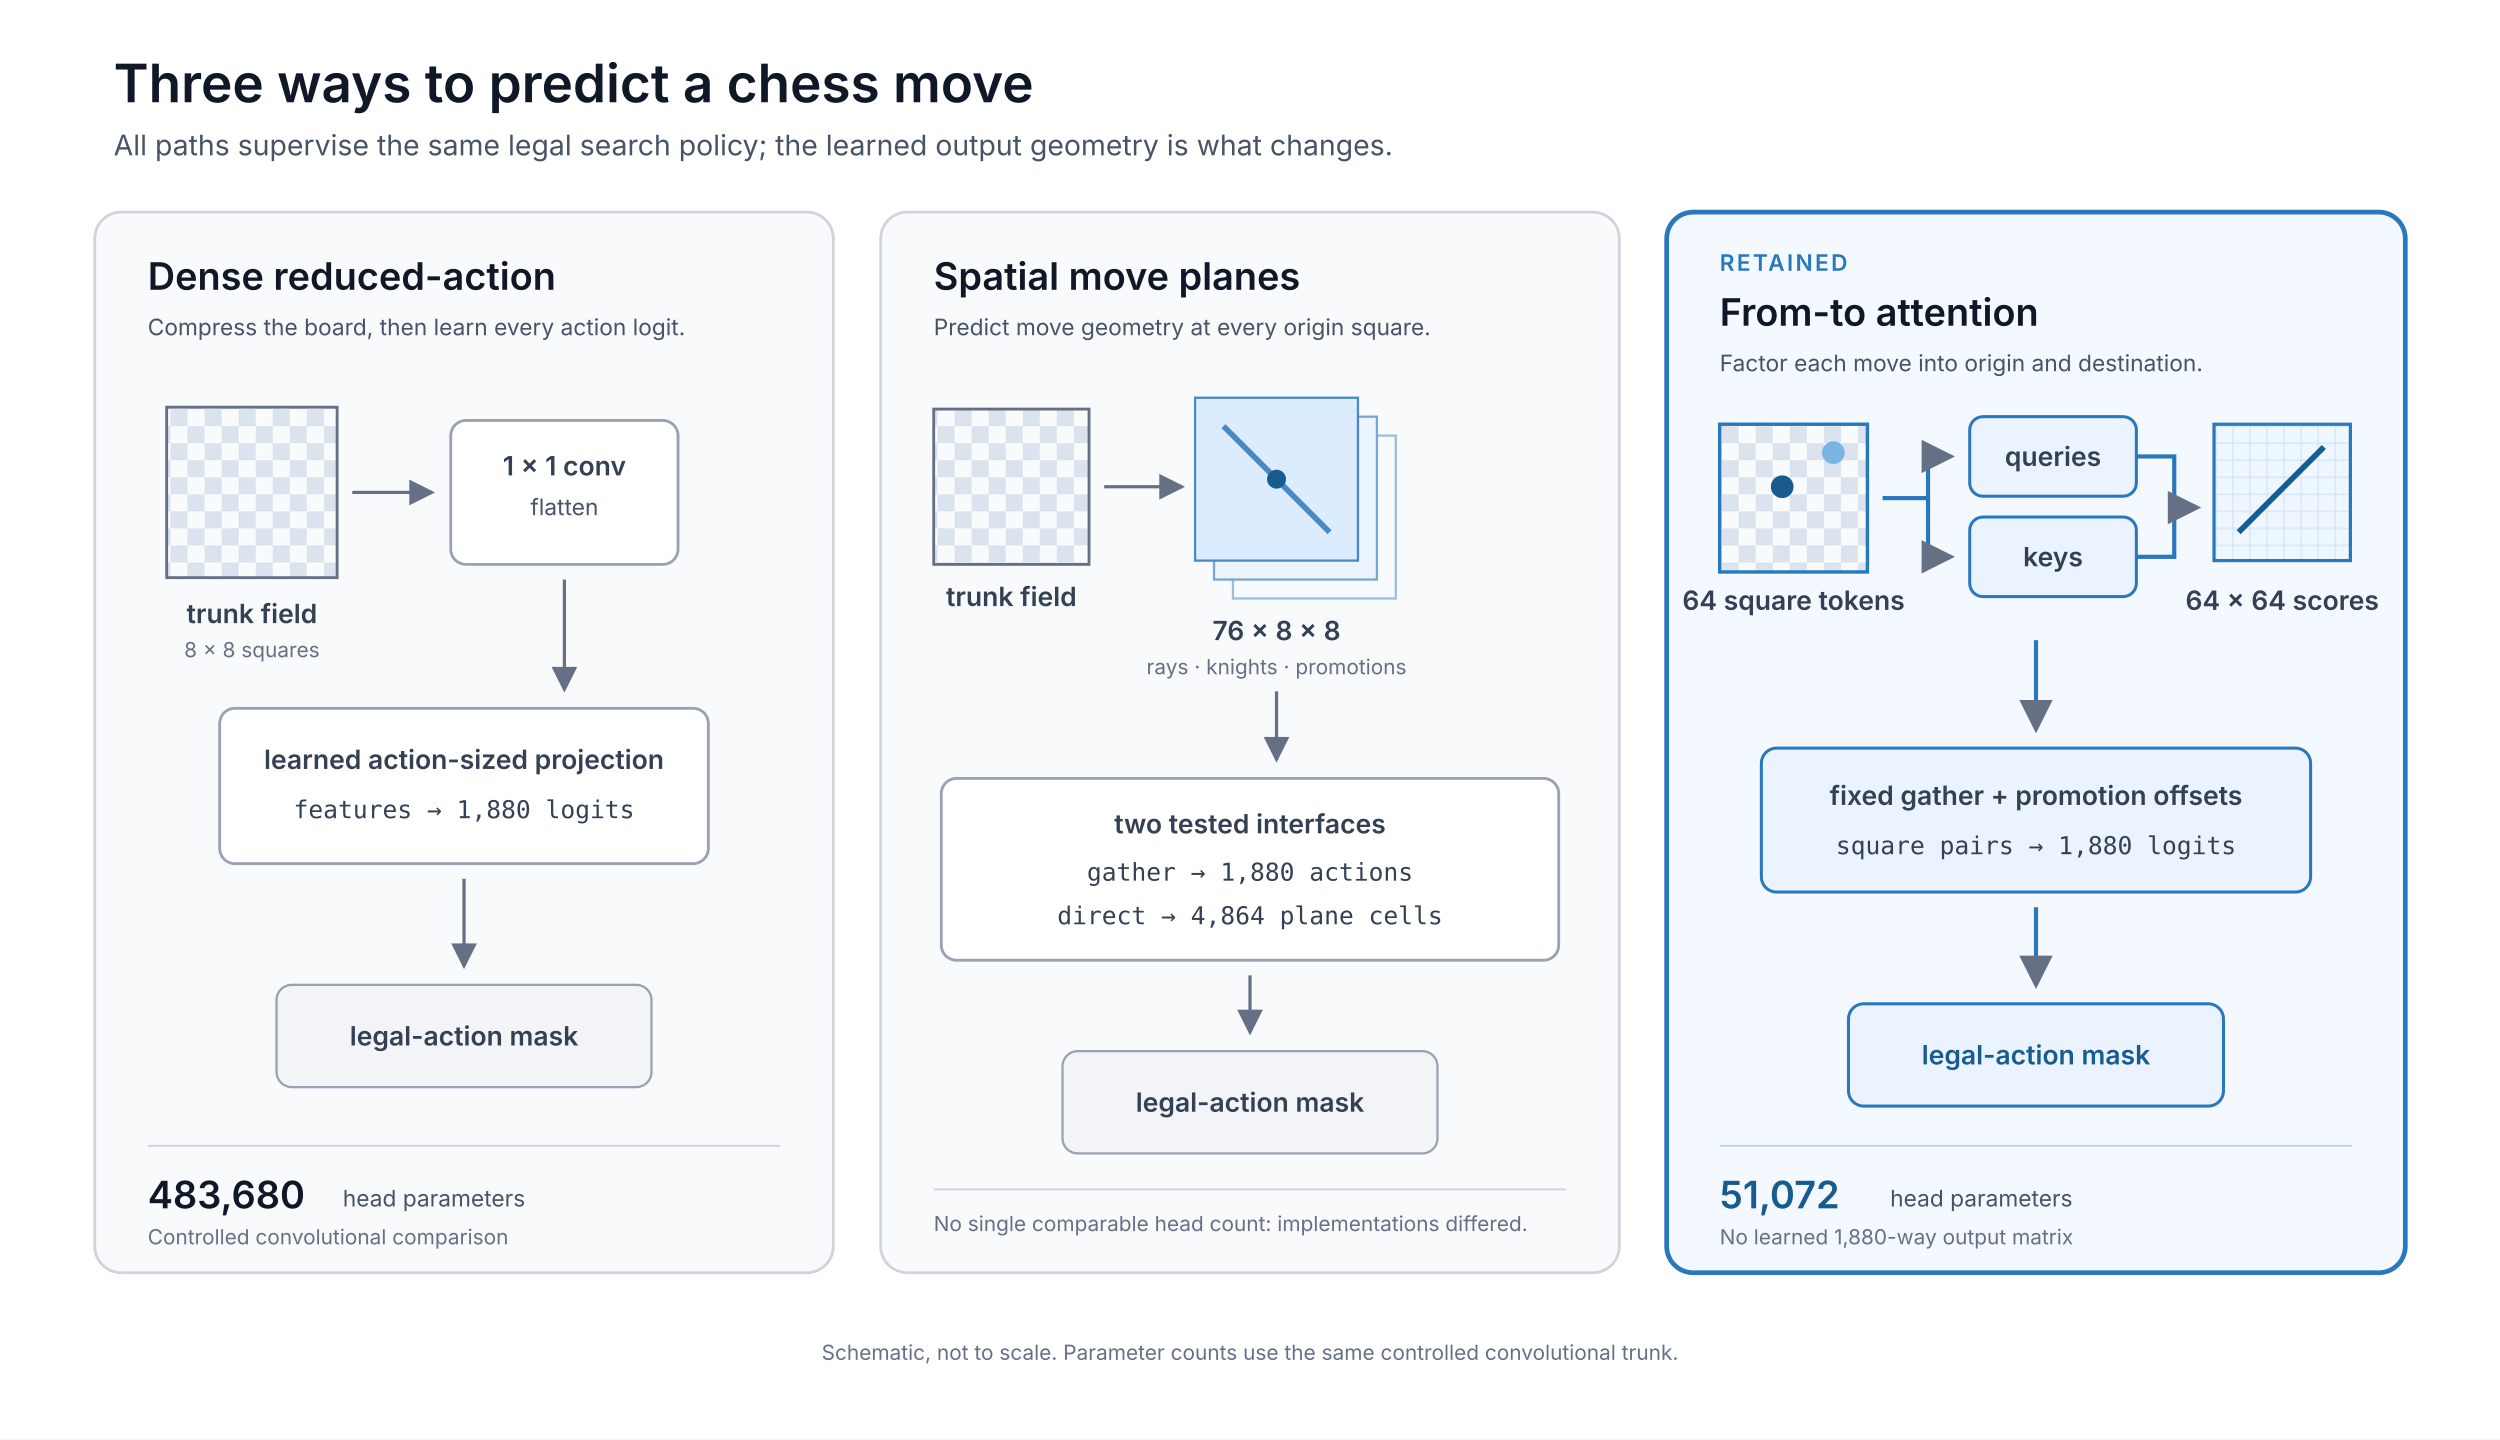
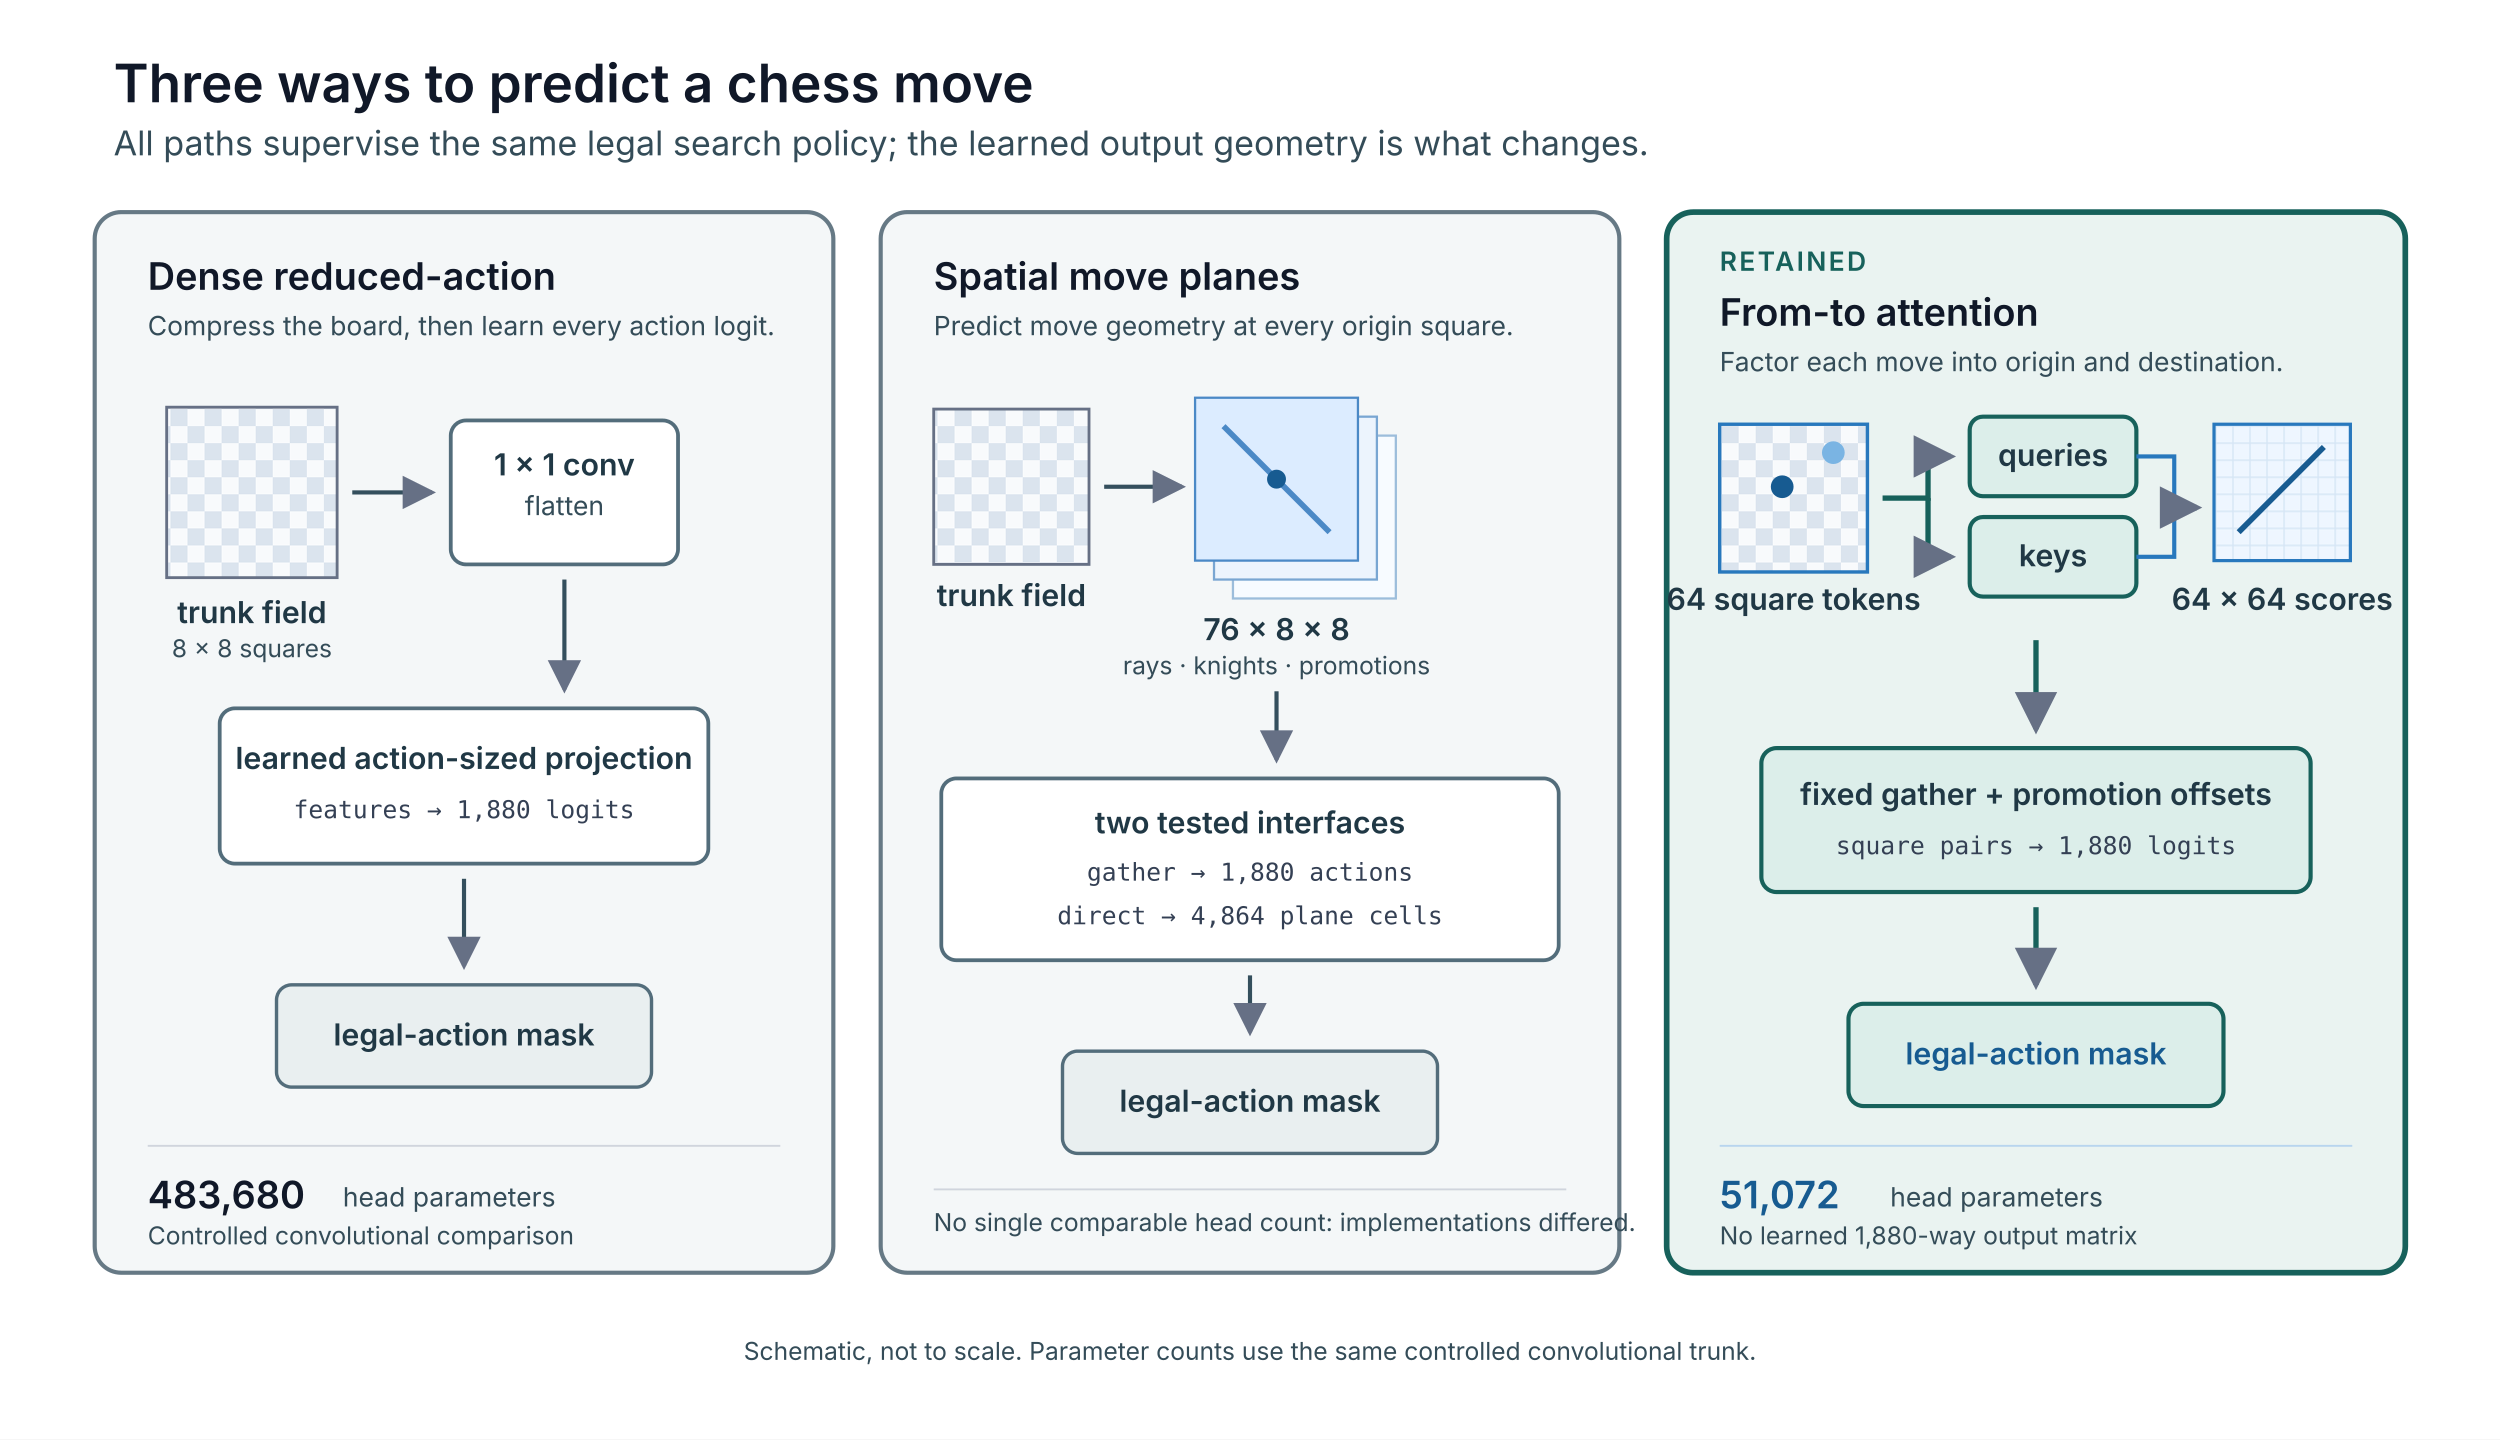
<svg xmlns="http://www.w3.org/2000/svg" width="1320" height="760" viewBox="0 0 1320 760" role="img" aria-labelledby="title description">
  <defs>
    <marker id="arrow" markerWidth="8" markerHeight="8" refX="7" refY="4" orient="auto">
      <path d="M0,0 L8,4 L0,8 Z" fill="#667085" />
    </marker>
    <pattern id="board" width="18" height="18" patternUnits="userSpaceOnUse">
      <rect width="18" height="18" fill="#f8fafc" />
      <rect width="9" height="9" fill="#dbe4ee" />
      <rect x="9" y="9" width="9" height="9" fill="#dbe4ee" />
    </pattern>
    <pattern id="matrix" width="9" height="9" patternUnits="userSpaceOnUse">
      <rect width="9" height="9" fill="#eef6ff" stroke="#d5e5f5" stroke-width="0.7" />
    </pattern>
    <style>
      .page { fill: #ffffff; }
-       .panel { fill: #f8fafc; stroke: #d0d5dd; stroke-width: 1.5; }
-       .selected { fill: #f4f8ff; stroke: #2878bd; stroke-width: 2.5; }
-       .box { fill: #ffffff; stroke: #98a2b3; stroke-width: 1.5; }
-       .accent-box { fill: #eaf3ff; stroke: #2878bd; stroke-width: 1.6; }
-       .muted-box { fill: #f2f4f7; stroke: #98a2b3; stroke-width: 1.2; }
+       .panel { fill: #f4f7f8; stroke: #667985; stroke-width: 2.2; }
+       .selected { fill: #eaf3f1; stroke: #17615b; stroke-width: 3; }
+       .box { fill: #ffffff; stroke: #536d7b; stroke-width: 2; }
+       .accent-box { fill: #dceeea; stroke: #17615b; stroke-width: 2.2; }
+       .muted-box { fill: #e9eff0; stroke: #536d7b; stroke-width: 1.8; }
      .plane-a { fill: #dcecff; stroke: #4b89c6; stroke-width: 1.2; }
      .plane-b { fill: #ecf4fd; stroke: #79a6d2; stroke-width: 1.2; }
      .plane-c { fill: #f7fbff; stroke: #9cbddb; stroke-width: 1.2; }
-       .arrow { fill: none; stroke: #667085; stroke-width: 1.7; marker-end: url(#arrow); }
-       .accent-arrow { fill: none; stroke: #2878bd; stroke-width: 2.2; marker-end: url(#arrow); }
+       .arrow { fill: none; stroke: #344f5d; stroke-width: 2.2; marker-end: url(#arrow); }
+       .accent-arrow { fill: none; stroke: #17615b; stroke-width: 2.8; marker-end: url(#arrow); }
      .title { font: 600 28px -apple-system, BlinkMacSystemFont, "Segoe UI", sans-serif; fill: #101828; }
-       .subtitle { font: 400 15px -apple-system, BlinkMacSystemFont, "Segoe UI", sans-serif; fill: #475467; }
+       .subtitle { font: 400 18px -apple-system, BlinkMacSystemFont, "Segoe UI", sans-serif; fill: #344c58; }
      .panel-title { font: 600 20px -apple-system, BlinkMacSystemFont, "Segoe UI", sans-serif; fill: #101828; }
-       .panel-kicker { font: 600 12px -apple-system, BlinkMacSystemFont, "Segoe UI", sans-serif; fill: #2878bd; letter-spacing: 1.2px; }
-       .label { font: 600 14px -apple-system, BlinkMacSystemFont, "Segoe UI", sans-serif; fill: #344054; }
-       .small { font: 400 12px -apple-system, BlinkMacSystemFont, "Segoe UI", sans-serif; fill: #475467; }
-       .tiny { font: 400 11px -apple-system, BlinkMacSystemFont, "Segoe UI", sans-serif; fill: #667085; }
+       .panel-kicker { font: 600 14px -apple-system, BlinkMacSystemFont, "Segoe UI", sans-serif; fill: #17615b; letter-spacing: 1.2px; }
+       .label { font: 600 16px -apple-system, BlinkMacSystemFont, "Segoe UI", sans-serif; fill: #203845; }
+       .small { font: 400 14px -apple-system, BlinkMacSystemFont, "Segoe UI", sans-serif; fill: #344c58; }
+       .tiny { font: 400 13px -apple-system, BlinkMacSystemFont, "Segoe UI", sans-serif; fill: #344c58; }
      .number { font: 600 20px -apple-system, BlinkMacSystemFont, "Segoe UI", sans-serif; fill: #101828; }
      .accent { fill: #175b91; }
      .mono { font: 500 13px ui-monospace, SFMono-Regular, Consolas, monospace; fill: #344054; }
    </style>
  </defs>
  <rect class="page" width="1320" height="760" />
  <text class="title" x="60" y="54">Three ways to predict a chess move</text>
  <text class="subtitle" x="60" y="82">All paths supervise the same legal search policy; the learned output geometry is what changes.</text>
  <rect class="panel" x="50" y="112" width="390" height="560" rx="14" />
  <text class="panel-title" x="78" y="153">Dense reduced-action</text>
  <text class="small" x="78" y="177">Compress the board, then learn every action logit.</text>
  <rect x="88" y="215" width="90" height="90" fill="url(#board)" stroke="#667085" stroke-width="1.5" />
  <text class="label" x="133" y="329" text-anchor="middle">trunk field</text>
  <text class="tiny" x="133" y="347" text-anchor="middle">8 × 8 squares</text>
  <path class="arrow" d="M186 260 H228" />
  <rect class="box" x="238" y="222" width="120" height="76" rx="8" />
  <text class="label" x="298" y="251" text-anchor="middle">1 × 1 conv</text>
  <text class="small" x="298" y="272" text-anchor="middle">flatten</text>
  <path class="arrow" d="M298 306 V364" />
  <rect class="box" x="116" y="374" width="258" height="82" rx="8" />
  <text class="label" x="245" y="406" text-anchor="middle">learned action-sized projection</text>
  <text class="mono" x="245" y="432" text-anchor="middle">features → 1,880 logits</text>
  <path class="arrow" d="M245 464 V510" />
  <rect class="muted-box" x="146" y="520" width="198" height="54" rx="8" />
  <text class="label" x="245" y="552" text-anchor="middle">legal-action mask</text>
  <line x1="78" y1="605" x2="412" y2="605" stroke="#d0d5dd" />
  <text class="number" x="78" y="638">483,680</text>
  <text class="small" x="181" y="637">head parameters</text>
  <text class="tiny" x="78" y="657">Controlled convolutional comparison</text>
  <rect class="panel" x="465" y="112" width="390" height="560" rx="14" />
  <text class="panel-title" x="493" y="153">Spatial move planes</text>
  <text class="small" x="493" y="177">Predict move geometry at every origin square.</text>
  <rect x="493" y="216" width="82" height="82" fill="url(#board)" stroke="#667085" stroke-width="1.5" />
  <text class="label" x="534" y="320" text-anchor="middle">trunk field</text>
  <path class="arrow" d="M583 257 H624" />
  <rect class="plane-c" x="651" y="230" width="86" height="86" />
  <rect class="plane-b" x="641" y="220" width="86" height="86" />
  <rect class="plane-a" x="631" y="210" width="86" height="86" />
  <line x1="646" y1="225" x2="702" y2="281" stroke="#4b89c6" stroke-width="3" />
  <circle cx="674" cy="253" r="5" fill="#175b91" />
  <text class="label" x="674" y="338" text-anchor="middle">76 × 8 × 8</text>
  <text class="tiny" x="674" y="356" text-anchor="middle">rays · knights · promotions</text>
  <path class="arrow" d="M674 365 V401" />
  <rect class="box" x="497" y="411" width="326" height="96" rx="8" />
  <text class="label" x="660" y="440" text-anchor="middle">two tested interfaces</text>
  <text class="mono" x="660" y="465" text-anchor="middle">gather → 1,880 actions</text>
  <text class="mono" x="660" y="488" text-anchor="middle">direct → 4,864 plane cells</text>
  <path class="arrow" d="M660 515 V545" />
  <rect class="muted-box" x="561" y="555" width="198" height="54" rx="8" />
  <text class="label" x="660" y="587" text-anchor="middle">legal-action mask</text>
  <line x1="493" y1="628" x2="827" y2="628" stroke="#d0d5dd" />
  <text class="tiny" x="493" y="650">No single comparable head count: implementations differed.</text>
  <rect class="selected" x="880" y="112" width="390" height="560" rx="14" />
  <text class="panel-kicker" x="908" y="143">RETAINED</text>
  <text class="panel-title" x="908" y="172">From-to attention</text>
  <text class="small" x="908" y="196">Factor each move into origin and destination.</text>
  <rect x="908" y="224" width="78" height="78" fill="url(#board)" stroke="#2878bd" stroke-width="1.8" />
  <circle cx="941" cy="257" r="6" fill="#175b91" />
  <circle cx="968" cy="239" r="6" fill="#7ab4e3" />
  <text class="label" x="947" y="322" text-anchor="middle">64 square tokens</text>
  <path class="accent-arrow" d="M994 263 H1018 V241 H1030" />
  <path class="accent-arrow" d="M1018 263 V294 H1030" />
  <rect class="accent-box" x="1040" y="220" width="88" height="42" rx="7" />
  <text class="label" x="1084" y="246" text-anchor="middle">queries</text>
  <rect class="accent-box" x="1040" y="273" width="88" height="42" rx="7" />
  <text class="label" x="1084" y="299" text-anchor="middle">keys</text>
  <path d="M1128 241 H1148 V268 M1128 294 H1148 V268" fill="none" stroke="#2878bd" stroke-width="2.2" />
  <path class="accent-arrow" d="M1148 268 H1160" />
  <rect x="1169" y="224" width="72" height="72" fill="url(#matrix)" stroke="#2878bd" stroke-width="1.7" />
  <line x1="1182" y1="281" x2="1227" y2="236" stroke="#175b91" stroke-width="3" />
  <text class="label" x="1205" y="322" text-anchor="middle">64 × 64 scores</text>
  <path class="accent-arrow" d="M1075 338 V385" />
  <rect class="accent-box" x="930" y="395" width="290" height="76" rx="8" />
  <text class="label" x="1075" y="425" text-anchor="middle">fixed gather + promotion offsets</text>
  <text class="mono" x="1075" y="451" text-anchor="middle">square pairs → 1,880 logits</text>
  <path class="accent-arrow" d="M1075 479 V520" />
  <rect class="accent-box" x="976" y="530" width="198" height="54" rx="8" />
  <text class="label accent" x="1075" y="562" text-anchor="middle">legal-action mask</text>
  <line x1="908" y1="605" x2="1242" y2="605" stroke="#b8d5ee" />
  <text class="number accent" x="908" y="638">51,072</text>
  <text class="small" x="998" y="637">head parameters</text>
  <text class="tiny" x="908" y="657">No learned 1,880-way output matrix</text>
  <text class="tiny" x="660" y="718" text-anchor="middle">Schematic, not to scale. Parameter counts use the same controlled convolutional trunk.</text>
</svg>
